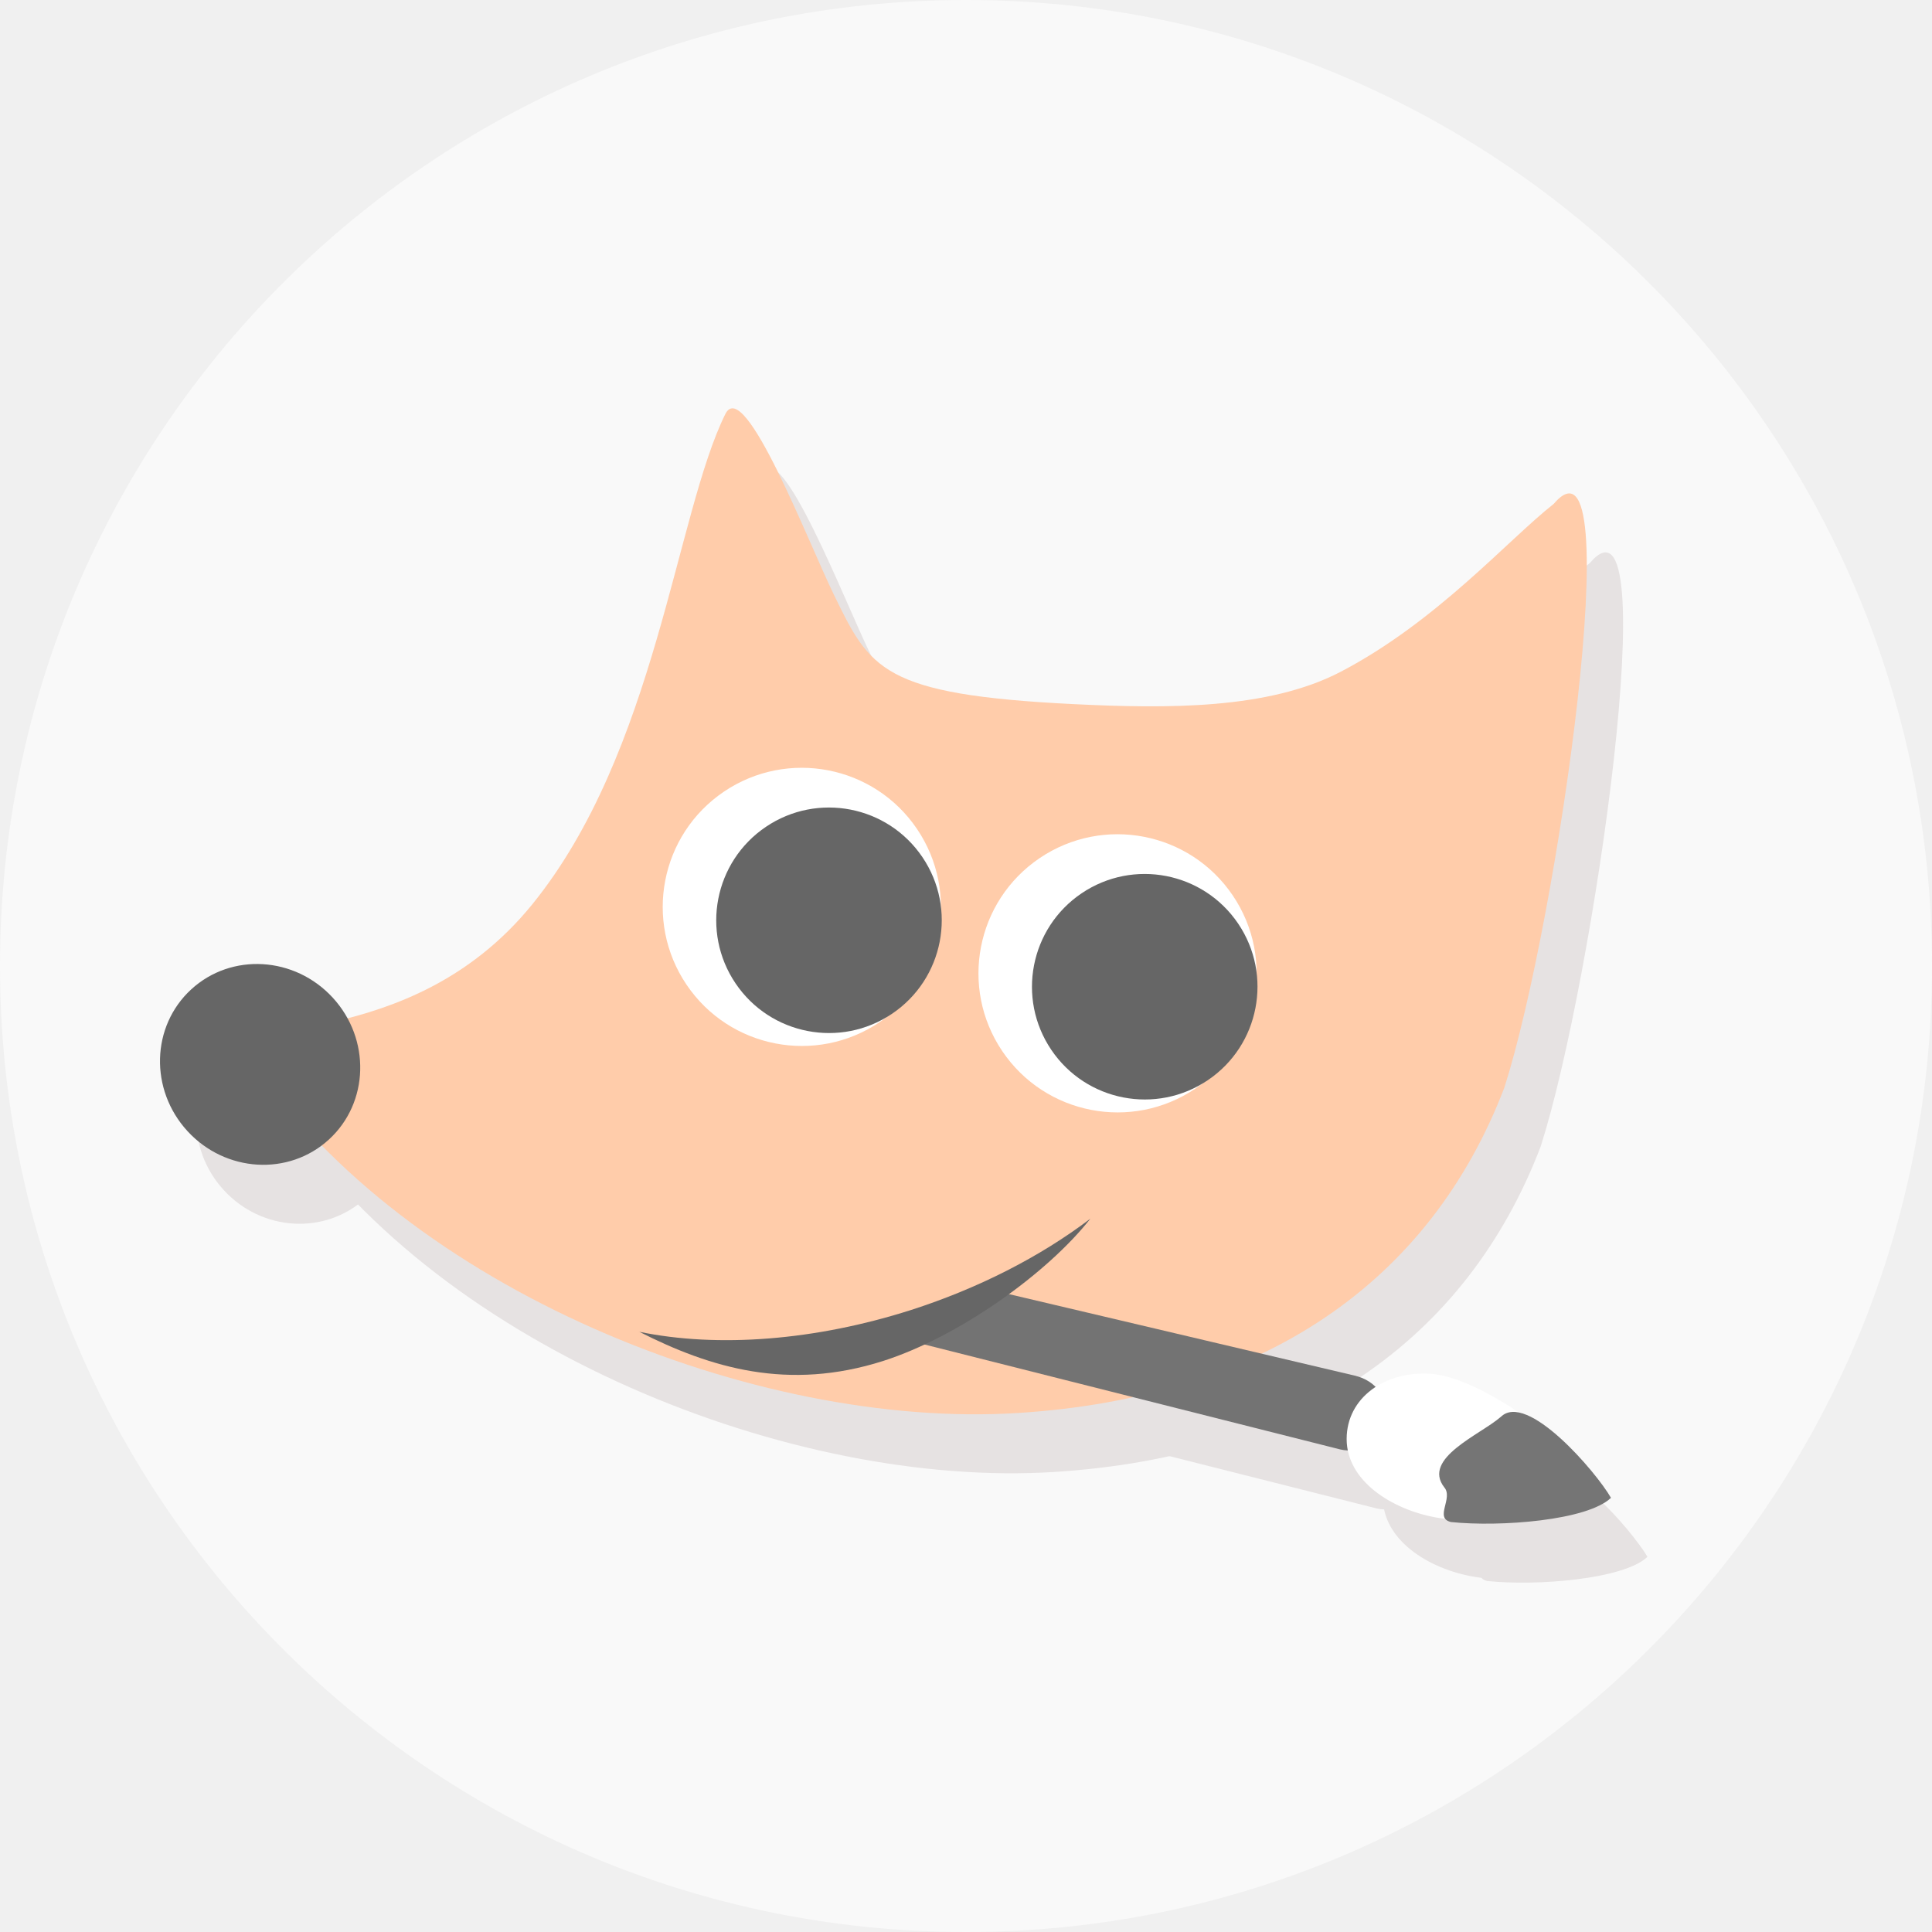
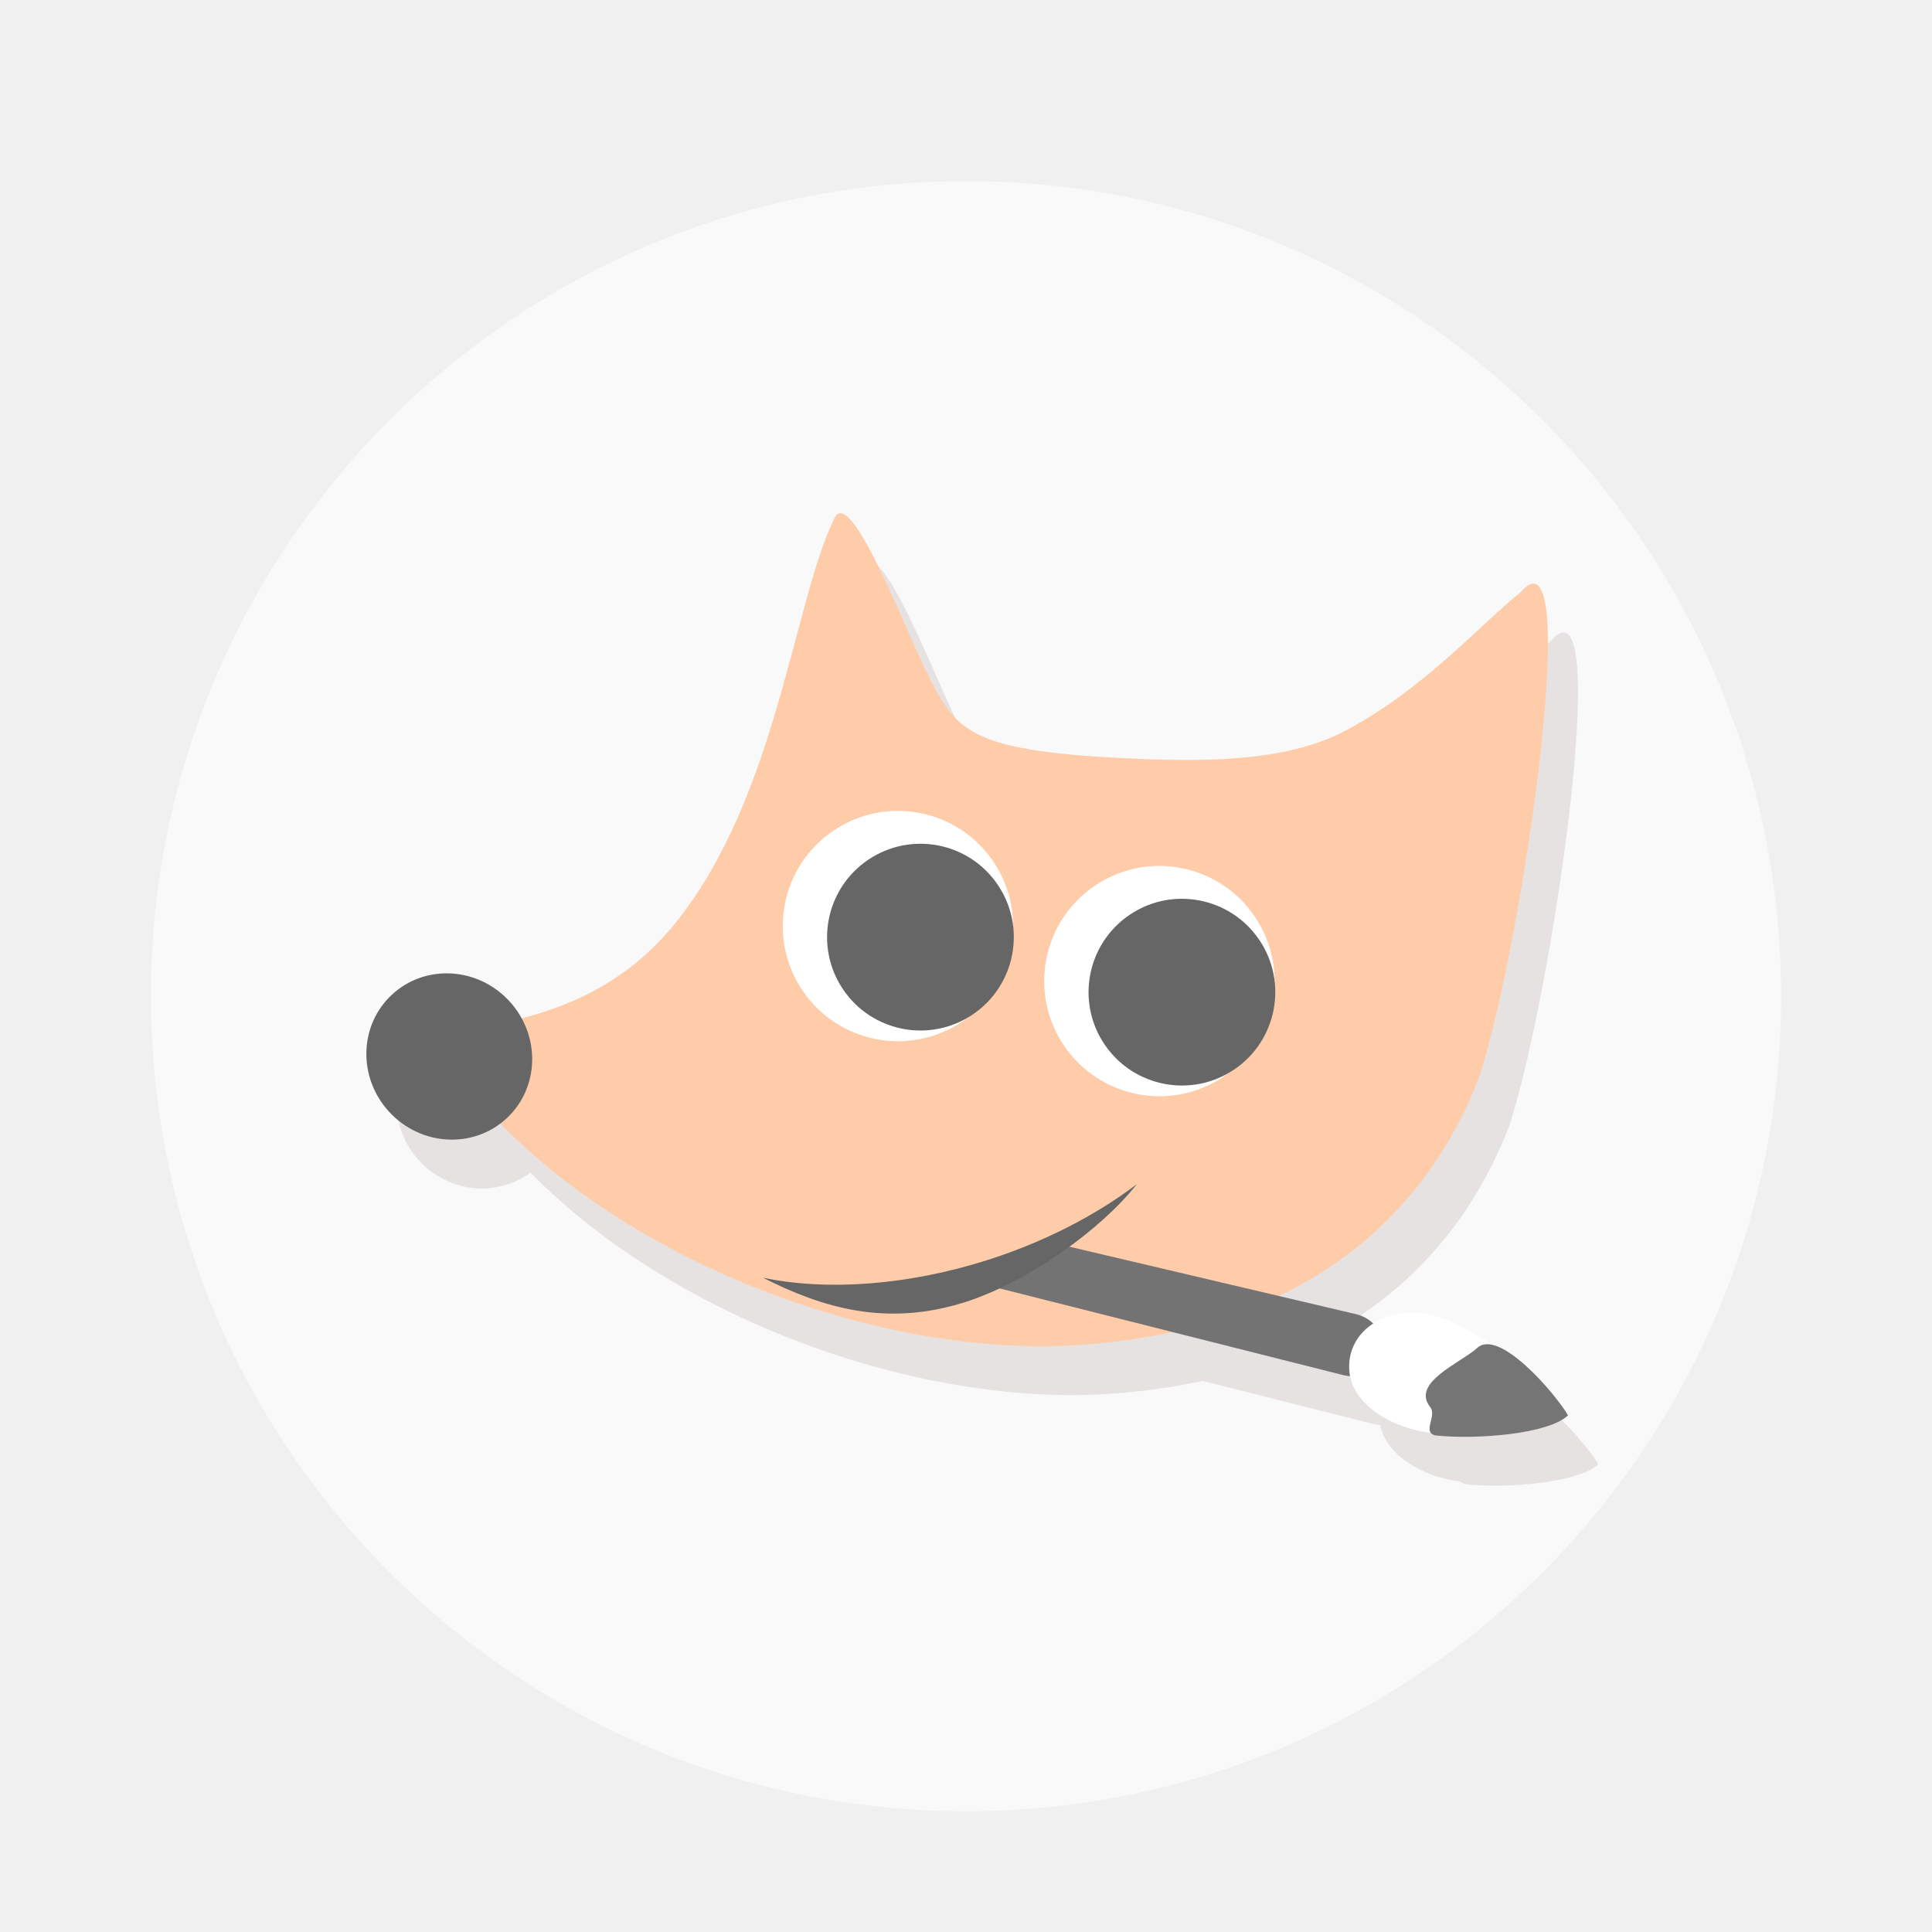
- <svg xmlns="http://www.w3.org/2000/svg" width="48" height="48" viewBox="0 0 12.7 12.7" version="1.1" id="svg8">
-   <defs id="defs2">
-     <clipPath clipPathUnits="userSpaceOnUse" id="clipPath5343">
-       <path style="fill:#7aafff;fill-opacity:1;stroke:none;stroke-width:2.01;stroke-linecap:round;stroke-linejoin:round;stroke-miterlimit:4;stroke-dasharray:none;stroke-opacity:1" d="m 3.069,285.557 c -1.614,1.196 -2.566,3.085 -2.569,5.093 0,3.507 2.843,6.35 6.35,6.35 C 10.357,297 13.2,294.157 13.2,290.65 c -0.002,-0.843 -0.452,-2.713 -0.5,-2.454 -0.024,0.841 -0.572,2.353 -0.602,2.231 -0.003,-0.506 -0.288,-1.426 -0.305,-1.195 0.028,1.407 -1.484,3.177 -2.308,3.5 -0.831,0.369 -1.737,0.564 -2.612,0.565 -0.174,2e-5 -1.169,-0.138 -1.644,-0.704 -0.826,-0.893 -0.002,-1.1 0.463,-1.273 0.506,-0.189 1.031,-0.31 1.52,-0.42 0.746,-0.168 0.471,-0.526 0.105,-0.629 -0.927,-0.26 -2.045,0.335 -2.865,0.306 -0.848,-0.029 -0.805,-1.696 -0.141,-1.762 0.739,-0.073 1.667,-0.511 1.462,-0.657 -0.83,-0.617 -0.962,-0.791 -1.06,-1.164 -0.148,-0.565 0.341,-1.036 0.058,-0.964 -0.26,0.08 -0.411,0.156 -0.599,0.257 -0.167,0.09 -0.294,0.055 -0.675,0.002 -0.325,-0.045 -0.387,-0.056 -0.376,-0.257 0.011,-0.201 0.073,-0.521 -0.052,-0.476 z" id="path5345" />
-     </clipPath>
-   </defs>
-   <g id="layer1" transform="translate(0,-284.3)">
-     <circle style="fill: #f9f9f9;fill-opacity:1;stroke:none;stroke-width:1.747;stroke-linecap:round;stroke-linejoin:round;stroke-miterlimit:4;stroke-dasharray:none;stroke-opacity:1;" id="path4514" cx="6.35" cy="290.65" r="6.35" />
-     <g id="g4657-1" transform="matrix(0.6629629,0,0,0.6629629,25.72451,78.99776)" style="fill:#e6e2e2;fill-opacity:1">
-       <path id="path4516-2" transform="matrix(0.2645833,0,0,0.2645833,0,284.3)" d="m -118.105,113.612 c -1.866,3.754 -2.601,12.686 -7.257,18.407 -4.656,5.72 -11.544,4.003 -10.501,5.827 5.794,8.584 18.876,13.839 28.72,13.217 9.18,-0.58 15.437,-4.902 18.226,-12.197 1.987,-6.204 4.713,-25.231 1.845,-21.869 -1.723,1.356 -4.379,4.41 -7.982,6.29 -2.701,1.409 -6.469,1.385 -10.009,1.211 -7.191,-0.354 -7.624,-1.321 -8.978,-4.094 -0.97,-1.986 -3.343,-8.171 -4.063,-6.792 z" style="fill: #e6e2e2;fill-opacity:1;stroke:none;stroke-width:8;stroke-linecap:round;stroke-linejoin:round;stroke-miterlimit:4;stroke-dasharray:none;stroke-opacity:1;" />
-       <g transform="rotate(55.9637,-21.2638,311.0002)" id="g4557-70" style="fill:#e6e2e2;fill-opacity:1">
-         <circle style="fill:#e6e2e2;fill-opacity:1;stroke:none;stroke-width:1.187;stroke-linecap:round;stroke-linejoin:round;stroke-miterlimit:4;stroke-dasharray:none;stroke-opacity:1" id="path4523-9" cx="-17.294" cy="321.04" r="1.379" />
-         <circle style="fill:#e6e2e2;fill-opacity:1;stroke:none;stroke-width:0.962;stroke-linecap:round;stroke-linejoin:round;stroke-miterlimit:4;stroke-dasharray:none;stroke-opacity:1" id="path4523-6-36" cx="-17.033" cy="320.891" r="1.118" />
-       </g>
-       <g transform="rotate(55.9637,-22.20909,307.7246)" id="g4557-7-0" style="fill:#e6e2e2;fill-opacity:1">
-         <circle style="fill:#e6e2e2;fill-opacity:1;stroke:none;stroke-width:1.187;stroke-linecap:round;stroke-linejoin:round;stroke-miterlimit:4;stroke-dasharray:none;stroke-opacity:1" id="path4523-5-6" cx="-17.294" cy="321.04" r="1.379" />
-         <circle style="fill:#e6e2e2;fill-opacity:1;stroke:none;stroke-width:0.962;stroke-linecap:round;stroke-linejoin:round;stroke-miterlimit:4;stroke-dasharray:none;stroke-opacity:1" id="path4523-6-3-2" cx="-17.033" cy="320.891" r="1.118" />
-       </g>
-       <ellipse transform="rotate(-42.52351)" ry="1.01" rx="0.978" cy="212.199" cx="-243.266" id="path4580-6" style="fill:#e6e2e2;fill-opacity:1;stroke:none;stroke-width:2.117;stroke-linecap:round;stroke-linejoin:round;stroke-miterlimit:4;stroke-dasharray:none;stroke-opacity:1" />
-       <path id="rect4604-1" d="m -28.511,323.073 c 0,0 -0.385,0.357 -0.807,0.506 l 4.164,1.051 c 0.213,0.05 0.388,-0.081 0.438,-0.294 0.05,-0.213 -0.081,-0.388 -0.295,-0.438 z" style="fill:#e6e2e2;fill-opacity:1;stroke:none;stroke-width:2.117;stroke-linecap:round;stroke-linejoin:round;stroke-miterlimit:4;stroke-dasharray:none;stroke-opacity:1" />
-       <path id="path4584-8" d="m -32.107,323.462 c 0.711,0.361 1.48,0.591 2.421,0.291 0.756,-0.242 1.631,-0.872 2.055,-1.411 -0.5,0.38 -1.118,0.694 -1.783,0.907 -0.94,0.3 -1.908,0.377 -2.693,0.214 z" style="fill:#e6e2e2;fill-opacity:1;stroke:none;stroke-width:1.716;stroke-linecap:round;stroke-linejoin:round;stroke-miterlimit:4;stroke-dasharray:none;stroke-opacity:1" />
-       <path id="path4624-7" d="m -22.469,325.11 c -0.259,0.249 -1.304,0.274 -1.739,0.194 -0.442,-0.081 -0.882,-0.366 -0.882,-0.777 1e-6,-0.411 0.382,-0.677 0.833,-0.647 0.547,0.036 1.561,0.835 1.788,1.23 z" style="fill:#e6e2e2;fill-opacity:1;stroke:none;stroke-width:1.299;stroke-linecap:round;stroke-linejoin:round;stroke-miterlimit:4;stroke-dasharray:none;stroke-opacity:1" />
-       <path id="path4624-2-9" d="m -23.564,324.309 c -0.199,0.174 -0.782,0.409 -0.558,0.697 0.092,0.107 -0.102,0.306 0.067,0.344 0.489,0.051 1.353,-0.016 1.586,-0.24 -0.147,-0.257 -0.838,-1.063 -1.095,-0.8 z" style="fill:#e6e2e2;fill-opacity:1;stroke:none;stroke-width:1.299;stroke-linecap:round;stroke-linejoin:round;stroke-miterlimit:4;stroke-dasharray:none;stroke-opacity:1" />
-     </g>
-     <g id="g4657" transform="matrix(0.662963,0,0,0.662963,25.48591,78.61009)">
-       <path id="path4516" transform="matrix(0.2645833,0,0,0.2645833,0,284.3)" d="m -118.105,113.612 c -1.866,3.754 -2.601,12.686 -7.257,18.407 -4.656,5.72 -11.544,4.003 -10.501,5.827 5.794,8.584 18.876,13.839 28.72,13.217 9.18,-0.58 15.437,-4.902 18.226,-12.197 1.987,-6.204 4.713,-25.231 1.845,-21.869 -1.723,1.356 -4.379,4.41 -7.982,6.29 -2.701,1.409 -6.469,1.385 -10.009,1.211 -7.191,-0.354 -7.624,-1.321 -8.978,-4.094 -0.97,-1.986 -3.343,-8.171 -4.063,-6.792 z" style="fill:#ffccaa;fill-opacity:1;stroke:none;stroke-width:8;stroke-linecap:round;stroke-linejoin:round;stroke-miterlimit:4;stroke-dasharray:none;stroke-opacity:1" />
-       <g transform="rotate(55.9637,-21.2638,311.0002)" id="g4557">
-         <circle style="fill:#ffffff;fill-opacity:1;stroke:none;stroke-width:1.187;stroke-linecap:round;stroke-linejoin:round;stroke-miterlimit:4;stroke-dasharray:none;stroke-opacity:1" id="path4523" cx="-17.294" cy="321.04" r="1.379" />
-         <circle style="fill:#666666;fill-opacity:1;stroke:none;stroke-width:0.962;stroke-linecap:round;stroke-linejoin:round;stroke-miterlimit:4;stroke-dasharray:none;stroke-opacity:1" id="path4523-6" cx="-17.033" cy="320.891" r="1.118" />
-       </g>
-       <g transform="rotate(55.9637,-22.20909,307.7246)" id="g4557-7">
-         <circle style="fill:#ffffff;fill-opacity:1;stroke:none;stroke-width:1.187;stroke-linecap:round;stroke-linejoin:round;stroke-miterlimit:4;stroke-dasharray:none;stroke-opacity:1" id="path4523-5" cx="-17.294" cy="321.04" r="1.379" />
-         <circle style="fill:#666666;fill-opacity:1;stroke:none;stroke-width:0.962;stroke-linecap:round;stroke-linejoin:round;stroke-miterlimit:4;stroke-dasharray:none;stroke-opacity:1" id="path4523-6-3" cx="-17.033" cy="320.891" r="1.118" />
-       </g>
-       <ellipse transform="rotate(-42.52351)" ry="1.01" rx="0.978" cy="212.199" cx="-243.266" id="path4580" style="fill:#666666;fill-opacity:1;stroke:none;stroke-width:2.117;stroke-linecap:round;stroke-linejoin:round;stroke-miterlimit:4;stroke-dasharray:none;stroke-opacity:1" />
-       <path id="rect4604" d="m -28.511,323.073 c 0,0 -0.385,0.357 -0.807,0.506 l 4.164,1.051 c 0.213,0.05 0.388,-0.081 0.438,-0.294 0.05,-0.213 -0.081,-0.388 -0.295,-0.438 z" style="fill:#737373;fill-opacity:1;stroke:none;stroke-width:2.117;stroke-linecap:round;stroke-linejoin:round;stroke-miterlimit:4;stroke-dasharray:none;stroke-opacity:1" />
-       <path id="path4584" d="m -32.107,323.462 c 0.711,0.361 1.48,0.591 2.421,0.291 0.756,-0.242 1.631,-0.872 2.055,-1.411 -0.5,0.38 -1.118,0.694 -1.783,0.907 -0.94,0.3 -1.908,0.377 -2.693,0.214 z" style="fill:#666666;fill-opacity:1;stroke:none;stroke-width:1.716;stroke-linecap:round;stroke-linejoin:round;stroke-miterlimit:4;stroke-dasharray:none;stroke-opacity:1" />
-       <path id="path4624" d="m -22.469,325.11 c -0.259,0.249 -1.304,0.274 -1.739,0.194 -0.442,-0.081 -0.882,-0.366 -0.882,-0.777 1e-6,-0.411 0.382,-0.677 0.833,-0.647 0.547,0.036 1.561,0.835 1.788,1.23 z" style="fill:#ffffff;fill-opacity:1;stroke:none;stroke-width:1.299;stroke-linecap:round;stroke-linejoin:round;stroke-miterlimit:4;stroke-dasharray:none;stroke-opacity:1" />
-       <path id="path4624-2" d="m -23.564,324.309 c -0.199,0.174 -0.782,0.409 -0.558,0.697 0.092,0.107 -0.102,0.306 0.067,0.344 0.489,0.051 1.353,-0.016 1.586,-0.24 -0.147,-0.257 -0.838,-1.063 -1.095,-0.8 z" style="fill:#757575;fill-opacity:1;stroke:none;stroke-width:1.299;stroke-linecap:round;stroke-linejoin:round;stroke-miterlimit:4;stroke-dasharray:none;stroke-opacity:1" />
-     </g>
-   </g>
+ <svg xmlns="http://www.w3.org/2000/svg" width="64" height="64" viewBox="0 0 64 64" fill="none">
+   <path d="M32 60C46.912 60 59 47.912 59 33C59 18.088 46.912 6 32 6C17.088 6 5 18.088 5 33C5 47.912 17.088 60 32 60Z" fill="#F9F9F9" />
+   <path d="M28.647 18.763C27.281 21.511 26.743 28.05 23.334 32.237C19.926 36.425 14.884 35.168 15.647 36.503C19.889 42.787 29.465 46.633 36.671 46.178C43.391 45.753 47.971 42.59 50.013 37.249C51.467 32.708 53.463 18.78 51.363 21.241C50.101 22.233 48.157 24.469 45.52 25.845C43.543 26.877 40.784 26.859 38.193 26.732C32.929 26.473 32.613 25.765 31.621 23.735C30.911 22.282 29.174 17.754 28.647 18.763Z" fill="#E6E2E2" />
+   <path d="M36.243 36.255C37.424 38 39.796 38.457 41.54 37.276C43.285 36.095 43.742 33.724 42.561 31.979C41.38 30.234 39.008 29.777 37.264 30.958C35.519 32.139 35.062 34.511 36.243 36.255Z" fill="#E6E2E2" />
+   <path d="M37.587 36.218C38.544 37.633 40.467 38.003 41.882 37.046C43.297 36.088 43.667 34.165 42.709 32.751C41.752 31.336 39.829 30.966 38.414 31.923C37 32.881 36.629 34.803 37.587 36.218Z" fill="#E6E2E2" />
+   <path d="M27.582 34.433C28.763 36.177 31.134 36.634 32.879 35.453C34.624 34.273 35.081 31.901 33.9 30.156C32.719 28.412 30.347 27.954 28.602 29.135C26.858 30.316 26.401 32.688 27.582 34.433Z" fill="#E6E2E2" />
+   <path d="M28.925 34.395C29.883 35.81 31.806 36.18 33.22 35.223C34.635 34.266 35.005 32.343 34.048 30.928C33.09 29.513 31.167 29.143 29.753 30.1C28.338 31.058 27.968 32.981 28.925 34.395Z" fill="#E6E2E2" />
+   <path d="M17.767 38.675C18.869 37.664 18.916 35.924 17.873 34.786C16.83 33.649 15.092 33.546 13.99 34.556C12.889 35.567 12.841 37.307 13.884 38.445C14.927 39.582 16.666 39.685 17.767 38.675Z" fill="#E6E2E2" />
+   <path d="M36.221 42.869C36.221 42.869 35.154 43.857 33.989 44.269L45.509 47.175C46.099 47.314 46.583 46.952 46.722 46.361C46.86 45.772 46.496 45.288 45.907 45.149L36.221 42.869Z" fill="#E6E2E2" />
+   <path d="M26.272 43.945C28.24 44.944 30.366 45.579 32.97 44.75C35.062 44.082 37.484 42.337 38.655 40.845C37.272 41.895 35.563 42.764 33.723 43.353C31.123 44.183 28.443 44.395 26.272 43.945Z" fill="#E6E2E2" />
+   <path d="M52.939 48.504C52.222 49.194 49.331 49.262 48.127 49.041C46.903 48.818 45.688 48.03 45.688 46.893C45.688 45.756 46.744 45.02 47.993 45.103C49.505 45.203 52.312 47.412 52.939 48.504Z" fill="#E6E2E2" />
+   <path d="M49.909 46.29C49.359 46.772 47.746 47.422 48.365 48.218C48.621 48.515 48.082 49.065 48.551 49.169C49.904 49.311 52.295 49.124 52.939 48.504C52.532 47.794 50.621 45.563 49.909 46.29Z" fill="#E6E2E2" />
+   <path d="M27.651 17.145C26.285 19.893 25.747 26.432 22.339 30.619C18.93 34.807 13.888 33.55 14.652 34.885C18.893 41.169 28.469 45.015 35.675 44.56C42.395 44.136 46.975 40.972 49.017 35.632C50.471 31.09 52.467 17.162 50.367 19.623C49.106 20.616 47.161 22.851 44.524 24.227C42.547 25.259 39.788 25.241 37.197 25.114C31.933 24.855 31.617 24.147 30.625 22.117C29.915 20.664 28.178 16.136 27.651 17.145Z" fill="#FFCCAA" />
+   <path d="M35.247 34.638C36.428 36.382 38.8 36.839 40.544 35.658C42.289 34.477 42.746 32.106 41.565 30.361C40.384 28.617 38.013 28.16 36.268 29.34C34.523 30.521 34.066 32.893 35.247 34.638Z" fill="white" />
+   <path d="M36.591 34.6C37.549 36.015 39.471 36.385 40.886 35.428C42.301 34.471 42.671 32.547 41.714 31.133C40.756 29.718 38.833 29.348 37.419 30.305C36.004 31.263 35.634 33.186 36.591 34.6Z" fill="#666666" />
+   <path d="M26.586 32.815C27.767 34.559 30.139 35.017 31.883 33.836C33.628 32.655 34.085 30.283 32.904 28.538C31.723 26.794 29.351 26.337 27.607 27.518C25.862 28.699 25.405 31.07 26.586 32.815Z" fill="white" />
+   <path d="M27.93 32.778C28.887 34.192 30.81 34.563 32.225 33.605C33.639 32.648 34.01 30.725 33.052 29.31C32.095 27.895 30.172 27.525 28.757 28.483C27.343 29.44 26.972 31.363 27.93 32.778Z" fill="#666666" />
+   <path d="M16.771 37.057C17.873 36.047 17.92 34.306 16.877 33.169C15.834 32.031 14.096 31.928 12.995 32.939C11.893 33.949 11.845 35.69 12.888 36.827C13.931 37.964 15.67 38.067 16.771 37.057Z" fill="#666666" />
+   <path d="M35.225 41.251C35.225 41.251 34.159 42.239 32.993 42.651L44.514 45.557C45.103 45.696 45.587 45.334 45.726 44.744C45.864 44.154 45.501 43.67 44.911 43.531L35.225 41.251Z" fill="#737373" />
+   <path d="M25.276 42.327C27.245 43.326 29.37 43.962 31.974 43.133C34.066 42.464 36.488 40.719 37.659 39.227C36.276 40.278 34.567 41.147 32.727 41.736C30.127 42.565 27.447 42.778 25.276 42.327Z" fill="#666666" />
+   <path d="M51.943 46.886C51.227 47.576 48.335 47.644 47.131 47.424C45.907 47.2 44.692 46.412 44.692 45.275C44.692 44.138 45.748 43.402 46.997 43.485C48.51 43.585 51.316 45.794 51.943 46.886Z" fill="white" />
+   <path d="M48.913 44.672C48.363 45.154 46.751 45.804 47.369 46.6C47.625 46.897 47.086 47.447 47.555 47.551C48.909 47.694 51.299 47.506 51.943 46.886C51.536 46.177 49.625 43.945 48.913 44.672Z" fill="#757575" />
</svg>
